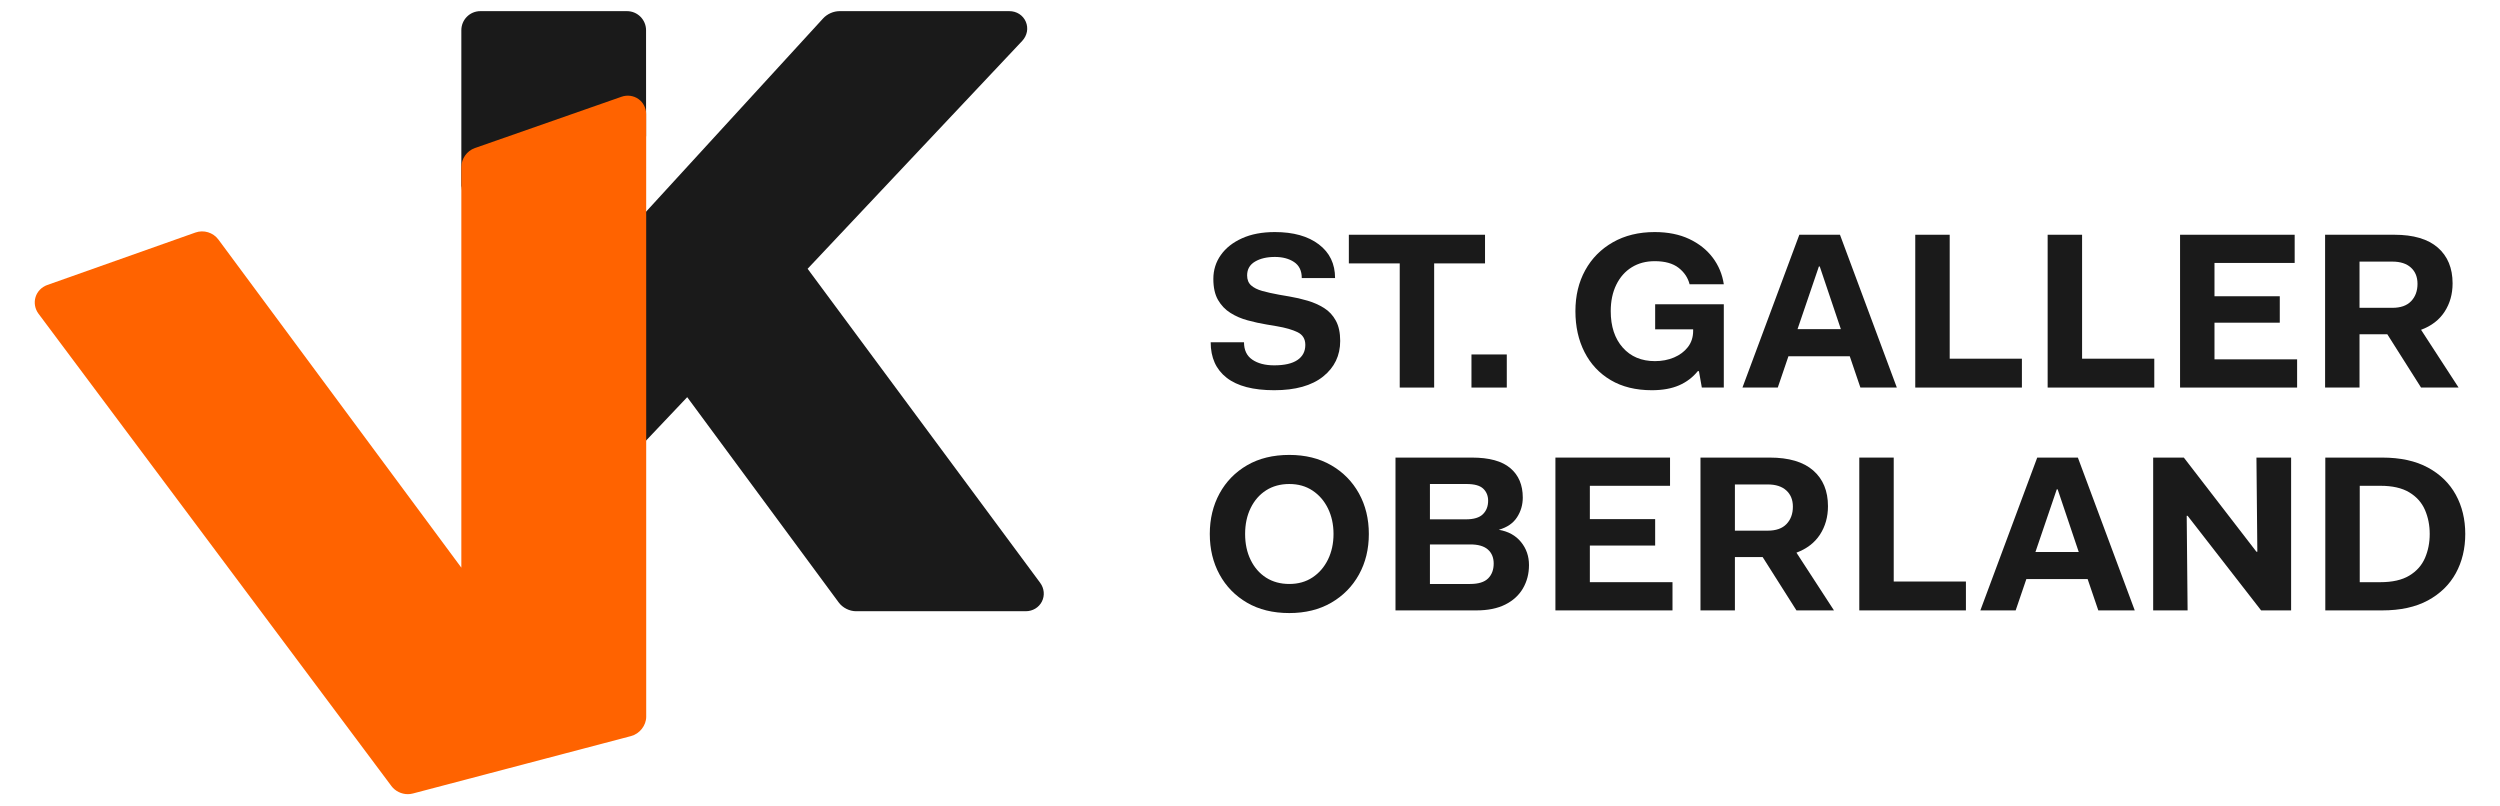
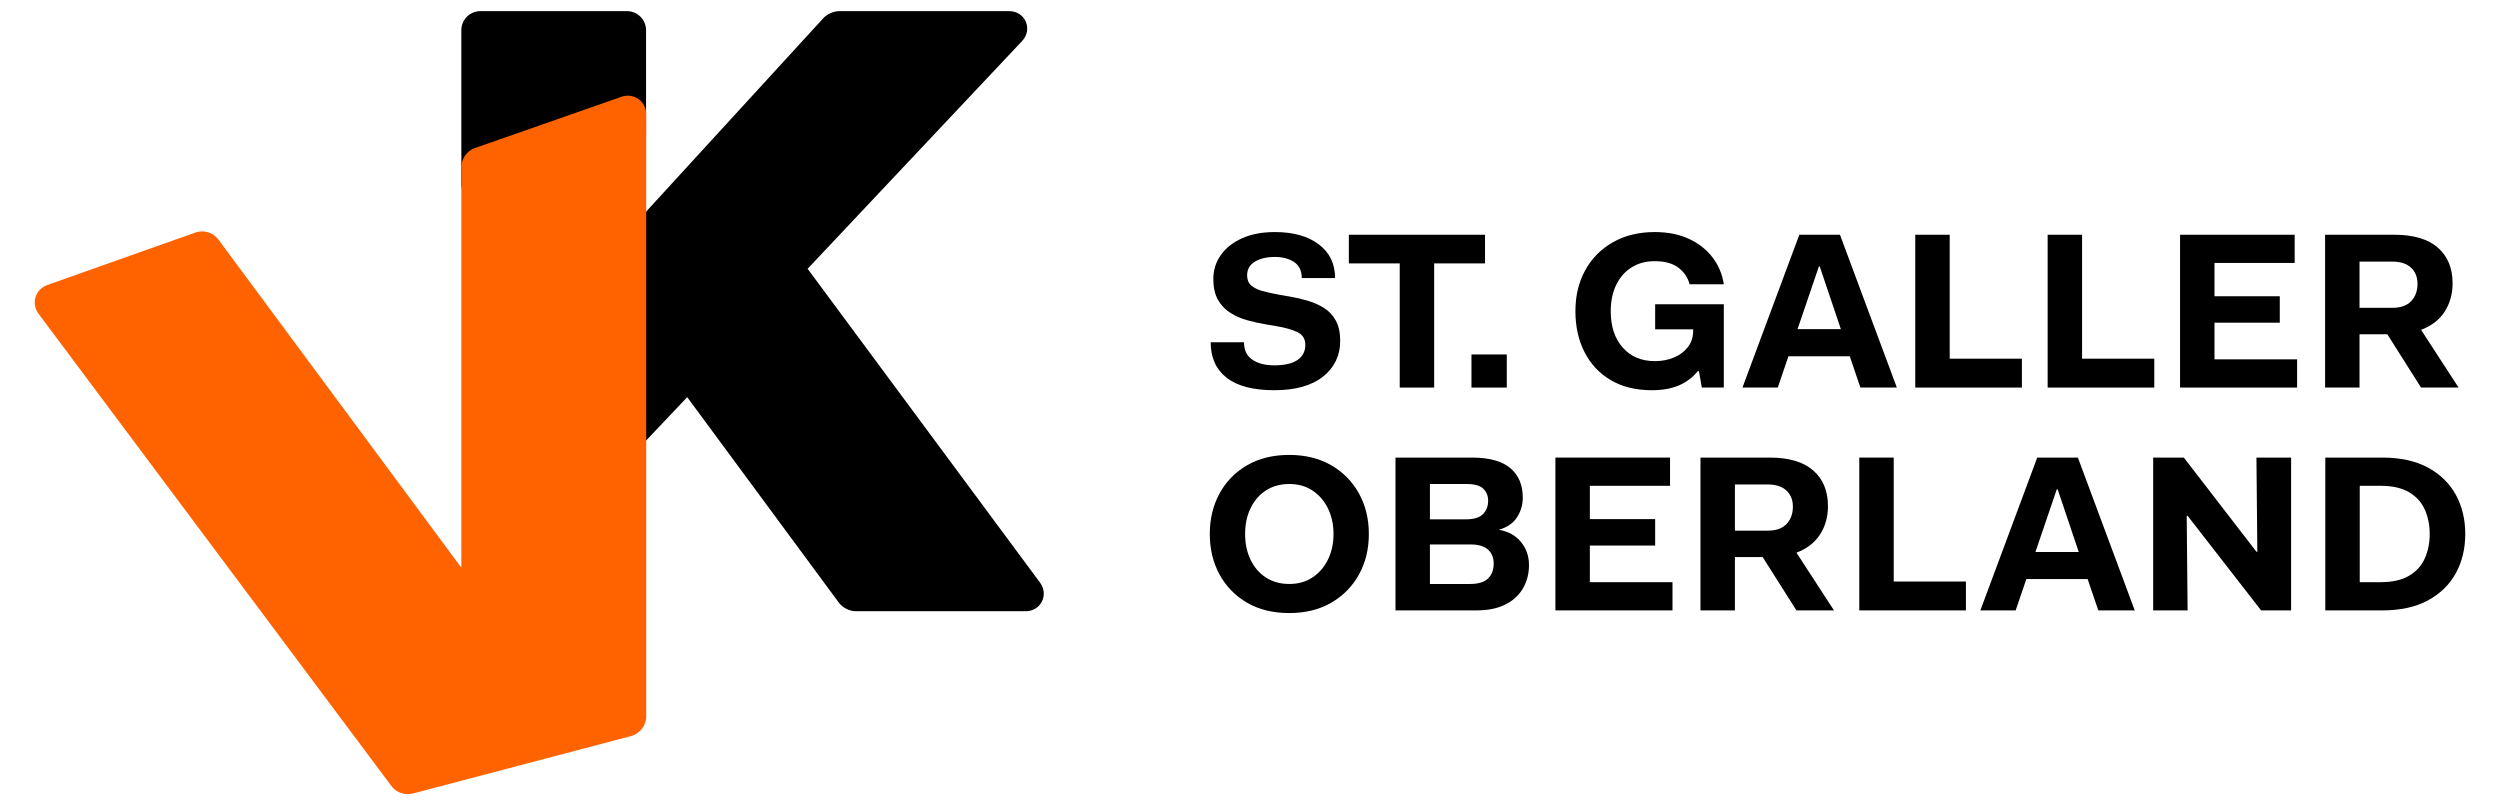
<svg xmlns="http://www.w3.org/2000/svg" width="435.39pt" height="140.26pt" viewBox="-2.00 -2.00 439.39 144.27">
  <defs>
    <clipPath id="clip-0">
      <path clip-rule="nonzero" d="M 0 15 L 110 15 L 110 140.262 L 0 140.262 Z M 0 15 " />
    </clipPath>
    <clipPath id="clip-1">
      <path clip-rule="nonzero" d="M 410 79 L 435.391 79 L 435.391 108 L 410 108 Z M 410 79 " />
    </clipPath>
  </defs>
-   <path fill-rule="nonzero" fill="#1a1a1a" fill-opacity="1" d="M 180.098 102.391 L 138.449 46.148 L 176.883 5.336 C 177.785 4.371 178.035 3.051 177.531 1.887 C 177.027 0.719 175.895 -0.004 174.574 -0.004 L 144.176 -0.004 C 143.094 -0.004 141.969 0.492 141.234 1.289 L 109.531 35.898 L 105.281 40.145 L 105.281 81.367 L 109.535 76.895 L 116.879 69.145 L 144.02 105.922 C 144.723 106.875 145.941 107.492 147.125 107.492 L 177.527 107.492 C 178.77 107.492 179.879 106.824 180.418 105.754 C 180.961 104.68 180.84 103.391 180.098 102.391 " />
-   <path fill-rule="nonzero" fill="#1a1a1a" fill-opacity="1" d="M 76.418 32.141 C 76.418 30.625 77.406 29.215 78.84 28.715 L 105.121 19.52 C 106.148 19.16 107.281 19.316 108.148 19.934 C 108.977 20.52 109.465 21.469 109.512 22.492 L 109.508 3.418 C 109.508 1.531 107.977 -0.004 106.09 -0.004 L 79.824 -0.004 C 77.938 -0.004 76.418 1.531 76.418 3.418 L 76.418 32.141 " />
+   <path fill-rule="nonzero" fill="#000000" fill-opacity="1" d="M 180.098 102.391 L 138.449 46.148 L 176.883 5.336 C 177.785 4.371 178.035 3.051 177.531 1.887 C 177.027 0.719 175.895 -0.004 174.574 -0.004 L 144.176 -0.004 C 143.094 -0.004 141.969 0.492 141.234 1.289 L 109.531 35.898 L 105.281 40.145 L 105.281 81.367 L 109.535 76.895 L 116.879 69.145 L 144.02 105.922 C 144.723 106.875 145.941 107.492 147.125 107.492 L 177.527 107.492 C 178.77 107.492 179.879 106.824 180.418 105.754 C 180.961 104.68 180.84 103.391 180.098 102.391 " />
+   <path fill-rule="nonzero" fill="#000000" fill-opacity="1" d="M 76.418 32.141 C 76.418 30.625 77.406 29.215 78.84 28.715 L 105.121 19.52 C 106.148 19.16 107.281 19.316 108.148 19.934 C 108.977 20.52 109.465 21.469 109.512 22.492 L 109.508 3.418 C 109.508 1.531 107.977 -0.004 106.09 -0.004 L 79.824 -0.004 C 77.938 -0.004 76.418 1.531 76.418 3.418 L 76.418 32.141 " />
  <g clip-path="url(#clip-0)">
    <path fill-rule="nonzero" fill="#ff6300" fill-opacity="1" d="M 108.148 15.742 C 107.281 15.125 106.148 14.969 105.121 15.328 L 78.84 24.523 C 77.406 25.023 76.418 26.434 76.418 27.949 L 76.418 99.688 L 32.895 40.906 C 31.961 39.645 30.273 39.129 28.793 39.652 L 2.23 49.059 C 1.227 49.418 0.441 50.227 0.141 51.23 C -0.164 52.234 0.035 53.34 0.672 54.195 L 63.879 138.789 L 63.879 138.793 C 64.578 139.727 65.691 140.262 66.832 140.262 C 67.137 140.262 67.445 140.223 67.746 140.141 L 106.812 129.859 C 108.363 129.453 109.535 127.957 109.535 126.387 L 109.531 18.465 C 109.531 17.375 109.02 16.359 108.148 15.742 " />
  </g>
-   <path fill-rule="nonzero" fill="#1a1a1a" fill-opacity="1" d="M 210.652 59.309 L 216.621 59.309 C 216.621 60.715 217.117 61.754 218.113 62.43 C 219.109 63.109 220.414 63.445 222.031 63.445 C 223.863 63.445 225.25 63.129 226.191 62.492 C 227.133 61.855 227.605 60.953 227.605 59.785 C 227.605 58.723 227.145 57.969 226.23 57.516 C 225.316 57.066 224.074 56.707 222.512 56.441 L 220.641 56.125 C 219.527 55.938 218.406 55.695 217.277 55.387 C 216.148 55.082 215.121 54.641 214.195 54.055 C 213.266 53.473 212.523 52.695 211.965 51.727 C 211.41 50.758 211.129 49.508 211.129 47.969 C 211.129 46.375 211.574 44.949 212.465 43.691 C 213.352 42.43 214.617 41.43 216.262 40.688 C 217.906 39.941 219.871 39.57 222.152 39.57 C 225.469 39.57 228.094 40.309 230.031 41.781 C 231.969 43.254 232.934 45.262 232.934 47.809 L 226.969 47.809 C 226.969 46.508 226.512 45.555 225.594 44.941 C 224.68 44.332 223.531 44.027 222.152 44.027 C 220.719 44.027 219.531 44.305 218.59 44.863 C 217.648 45.422 217.18 46.242 217.18 47.332 C 217.18 48.102 217.418 48.695 217.895 49.121 C 218.371 49.547 219.035 49.879 219.883 50.117 C 220.734 50.355 221.742 50.582 222.906 50.793 L 224.738 51.109 C 225.852 51.297 226.945 51.547 228.02 51.867 C 229.098 52.184 230.078 52.621 230.969 53.18 C 231.855 53.738 232.559 54.492 233.074 55.449 C 233.594 56.402 233.852 57.609 233.852 59.07 C 233.852 61.695 232.828 63.824 230.785 65.457 C 228.742 67.086 225.824 67.902 222.031 67.902 C 218.266 67.902 215.43 67.16 213.52 65.676 C 211.605 64.188 210.652 62.066 210.652 59.309 " />
-   <path fill-rule="nonzero" fill="#1a1a1a" fill-opacity="1" d="M 235.402 45.184 L 235.402 40.051 L 259.797 40.051 L 259.797 45.184 L 250.684 45.184 L 250.684 67.426 L 244.516 67.426 L 244.516 45.184 L 235.402 45.184 " />
-   <path fill-rule="nonzero" fill="#1a1a1a" fill-opacity="1" d="M 257.367 67.426 L 257.367 61.496 L 263.695 61.496 L 263.695 67.426 L 257.367 67.426 " />
-   <path fill-rule="nonzero" fill="#1a1a1a" fill-opacity="1" d="M 298.633 67.426 L 298.113 64.48 L 297.914 64.48 C 297.012 65.594 295.891 66.445 294.555 67.027 C 293.215 67.609 291.59 67.902 289.68 67.902 C 286.812 67.902 284.359 67.301 282.316 66.094 C 280.273 64.887 278.711 63.215 277.621 61.078 C 276.531 58.945 275.988 56.496 275.988 53.738 C 275.988 50.977 276.574 48.539 277.742 46.414 C 278.906 44.293 280.559 42.621 282.695 41.402 C 284.828 40.184 287.328 39.57 290.195 39.57 C 292.555 39.57 294.613 39.984 296.363 40.805 C 298.113 41.629 299.52 42.742 300.582 44.148 C 301.641 45.555 302.305 47.145 302.57 48.922 L 296.441 48.922 C 296.148 47.754 295.492 46.773 294.473 45.977 C 293.449 45.184 292.023 44.785 290.195 44.785 C 288.629 44.785 287.258 45.148 286.078 45.879 C 284.895 46.609 283.977 47.648 283.312 49 C 282.648 50.355 282.316 51.934 282.316 53.738 C 282.316 56.469 283.031 58.645 284.465 60.262 C 285.898 61.883 287.82 62.691 290.234 62.691 C 291.48 62.691 292.621 62.473 293.656 62.035 C 294.691 61.594 295.52 60.973 296.145 60.164 C 296.766 59.355 297.078 58.391 297.078 57.277 L 297.078 57 L 290.273 57 L 290.273 52.504 L 302.57 52.504 L 302.57 67.426 L 298.633 67.426 " />
-   <path fill-rule="nonzero" fill="#1a1a1a" fill-opacity="1" d="M 315.777 56.961 L 323.539 56.961 L 319.758 45.738 L 319.602 45.738 Z M 305.91 67.426 L 316.098 40.051 L 323.379 40.051 L 333.566 67.426 L 327.039 67.426 L 325.133 61.816 L 314.148 61.816 L 312.238 67.426 L 305.91 67.426 " />
-   <path fill-rule="nonzero" fill="#1a1a1a" fill-opacity="1" d="M 336.867 67.426 L 336.867 40.051 L 343.035 40.051 L 343.035 62.254 L 355.969 62.254 L 355.969 67.426 L 336.867 67.426 " />
-   <path fill-rule="nonzero" fill="#1a1a1a" fill-opacity="1" d="M 360.582 67.426 L 360.582 40.051 L 366.75 40.051 L 366.75 62.254 L 379.684 62.254 L 379.684 67.426 L 360.582 67.426 " />
-   <path fill-rule="nonzero" fill="#1a1a1a" fill-opacity="1" d="M 384.301 67.426 L 384.301 40.051 L 404.832 40.051 L 404.832 45.102 L 390.469 45.102 L 390.469 51.07 L 402.164 51.07 L 402.164 55.805 L 390.469 55.805 L 390.469 62.371 L 405.27 62.371 L 405.27 67.426 L 384.301 67.426 " />
-   <path fill-rule="nonzero" fill="#1a1a1a" fill-opacity="1" d="M 422.34 44.863 L 416.449 44.863 L 416.449 53.141 L 422.34 53.141 C 423.824 53.141 424.945 52.742 425.699 51.945 C 426.457 51.152 426.836 50.117 426.836 48.844 C 426.836 47.621 426.445 46.652 425.66 45.938 C 424.879 45.223 423.77 44.863 422.34 44.863 Z M 410.281 67.426 L 410.281 40.051 L 422.695 40.051 C 426.117 40.051 428.711 40.82 430.477 42.355 C 432.238 43.895 433.121 46.031 433.121 48.762 C 433.121 50.672 432.645 52.363 431.691 53.836 C 430.734 55.309 429.328 56.391 427.473 57.078 L 434.195 67.426 L 427.473 67.426 L 421.426 57.875 L 416.449 57.875 L 416.449 67.426 L 410.281 67.426 " />
-   <path fill-rule="nonzero" fill="#1a1a1a" fill-opacity="1" d="M 216.82 93.656 C 216.82 95.406 217.152 96.961 217.816 98.312 C 218.477 99.664 219.398 100.719 220.578 101.477 C 221.762 102.23 223.148 102.609 224.738 102.609 C 226.332 102.609 227.719 102.219 228.898 101.434 C 230.078 100.652 231 99.586 231.664 98.23 C 232.324 96.879 232.656 95.355 232.656 93.656 C 232.656 91.961 232.324 90.434 231.664 89.082 C 231 87.727 230.078 86.66 228.898 85.879 C 227.719 85.094 226.332 84.703 224.738 84.703 C 223.148 84.703 221.762 85.082 220.578 85.836 C 219.398 86.594 218.477 87.648 217.816 89 C 217.152 90.355 216.82 91.906 216.82 93.656 Z M 210.492 93.656 C 210.492 90.949 211.078 88.531 212.242 86.395 C 213.41 84.258 215.055 82.574 217.18 81.34 C 219.301 80.109 221.82 79.492 224.738 79.492 C 227.605 79.492 230.105 80.109 232.238 81.34 C 234.375 82.574 236.031 84.258 237.215 86.395 C 238.395 88.531 238.984 90.949 238.984 93.656 C 238.984 96.363 238.395 98.785 237.215 100.918 C 236.031 103.055 234.375 104.738 232.238 105.973 C 230.105 107.203 227.605 107.82 224.738 107.82 C 221.82 107.82 219.301 107.203 217.18 105.973 C 215.055 104.738 213.41 103.055 212.242 100.918 C 211.078 98.785 210.492 96.363 210.492 93.656 " />
-   <path fill-rule="nonzero" fill="#1a1a1a" fill-opacity="1" d="M 257.168 95.527 L 249.926 95.527 L 249.926 102.609 L 257.129 102.609 C 258.613 102.609 259.688 102.277 260.352 101.613 C 261.016 100.953 261.348 100.062 261.348 98.949 C 261.348 97.887 261 97.051 260.312 96.441 C 259.621 95.832 258.574 95.527 257.168 95.527 Z M 256.492 84.703 L 249.926 84.703 L 249.926 91.031 L 256.371 91.031 C 257.777 91.031 258.793 90.727 259.414 90.113 C 260.039 89.504 260.352 88.695 260.352 87.688 C 260.352 86.812 260.059 86.098 259.477 85.539 C 258.891 84.98 257.898 84.703 256.492 84.703 Z M 243.758 107.344 L 243.758 79.969 L 257.445 79.969 C 260.551 79.969 262.844 80.598 264.328 81.859 C 265.816 83.117 266.559 84.875 266.559 87.129 C 266.559 88.43 266.215 89.613 265.523 90.672 C 264.836 91.734 263.746 92.477 262.262 92.902 C 263.961 93.191 265.285 93.922 266.238 95.09 C 267.195 96.258 267.672 97.637 267.672 99.227 C 267.672 100.766 267.312 102.152 266.598 103.387 C 265.883 104.617 264.828 105.59 263.434 106.289 C 262.043 106.992 260.312 107.344 258.242 107.344 L 243.758 107.344 " />
-   <path fill-rule="nonzero" fill="#1a1a1a" fill-opacity="1" d="M 272.406 107.344 L 272.406 79.969 L 292.938 79.969 L 292.938 85.023 L 278.574 85.023 L 278.574 90.992 L 290.273 90.992 L 290.273 95.727 L 278.574 95.727 L 278.574 102.289 L 293.379 102.289 L 293.379 107.344 L 272.406 107.344 " />
-   <path fill-rule="nonzero" fill="#1a1a1a" fill-opacity="1" d="M 310.445 84.781 L 304.559 84.781 L 304.559 93.059 L 310.445 93.059 C 311.934 93.059 313.055 92.66 313.809 91.867 C 314.566 91.07 314.945 90.035 314.945 88.762 C 314.945 87.543 314.555 86.574 313.77 85.859 C 312.988 85.141 311.879 84.781 310.445 84.781 Z M 298.391 107.344 L 298.391 79.969 L 310.805 79.969 C 314.227 79.969 316.82 80.738 318.586 82.277 C 320.348 83.816 321.23 85.949 321.23 88.684 C 321.23 90.594 320.754 92.285 319.801 93.758 C 318.844 95.227 317.438 96.309 315.582 97 L 322.305 107.344 L 315.582 107.344 L 309.531 97.793 L 304.559 97.793 L 304.559 107.344 L 298.391 107.344 " />
-   <path fill-rule="nonzero" fill="#1a1a1a" fill-opacity="1" d="M 326.84 107.344 L 326.84 79.969 L 333.008 79.969 L 333.008 102.172 L 345.941 102.172 L 345.941 107.344 L 326.84 107.344 " />
-   <path fill-rule="nonzero" fill="#1a1a1a" fill-opacity="1" d="M 358.395 96.879 L 366.152 96.879 L 362.375 85.66 L 362.215 85.66 Z M 348.527 107.344 L 358.715 79.969 L 365.996 79.969 L 376.184 107.344 L 369.656 107.344 L 367.746 101.734 L 356.766 101.734 L 354.852 107.344 L 348.527 107.344 " />
-   <path fill-rule="nonzero" fill="#1a1a1a" fill-opacity="1" d="M 379.484 107.344 L 379.484 79.969 L 384.977 79.969 L 397.984 96.84 L 398.145 96.84 L 397.984 79.969 L 404.195 79.969 L 404.195 107.344 L 398.82 107.344 L 385.652 90.395 L 385.492 90.395 L 385.652 107.344 L 379.484 107.344 " />
+   <path fill-rule="nonzero" fill="#000000" fill-opacity="1" d="M 210.652 59.309 L 216.621 59.309 C 216.621 60.715 217.117 61.754 218.113 62.43 C 219.109 63.109 220.414 63.445 222.031 63.445 C 223.863 63.445 225.25 63.129 226.191 62.492 C 227.133 61.855 227.605 60.953 227.605 59.785 C 227.605 58.723 227.145 57.969 226.23 57.516 C 225.316 57.066 224.074 56.707 222.512 56.441 L 220.641 56.125 C 219.527 55.938 218.406 55.695 217.277 55.387 C 216.148 55.082 215.121 54.641 214.195 54.055 C 213.266 53.473 212.523 52.695 211.965 51.727 C 211.41 50.758 211.129 49.508 211.129 47.969 C 211.129 46.375 211.574 44.949 212.465 43.691 C 213.352 42.43 214.617 41.43 216.262 40.688 C 217.906 39.941 219.871 39.57 222.152 39.57 C 225.469 39.57 228.094 40.309 230.031 41.781 C 231.969 43.254 232.934 45.262 232.934 47.809 L 226.969 47.809 C 226.969 46.508 226.512 45.555 225.594 44.941 C 224.68 44.332 223.531 44.027 222.152 44.027 C 220.719 44.027 219.531 44.305 218.59 44.863 C 217.648 45.422 217.18 46.242 217.18 47.332 C 217.18 48.102 217.418 48.695 217.895 49.121 C 218.371 49.547 219.035 49.879 219.883 50.117 C 220.734 50.355 221.742 50.582 222.906 50.793 L 224.738 51.109 C 225.852 51.297 226.945 51.547 228.02 51.867 C 229.098 52.184 230.078 52.621 230.969 53.18 C 231.855 53.738 232.559 54.492 233.074 55.449 C 233.594 56.402 233.852 57.609 233.852 59.07 C 233.852 61.695 232.828 63.824 230.785 65.457 C 228.742 67.086 225.824 67.902 222.031 67.902 C 218.266 67.902 215.43 67.16 213.52 65.676 C 211.605 64.188 210.652 62.066 210.652 59.309 " />
+   <path fill-rule="nonzero" fill="#000000" fill-opacity="1" d="M 235.402 45.184 L 235.402 40.051 L 259.797 40.051 L 259.797 45.184 L 250.684 45.184 L 250.684 67.426 L 244.516 67.426 L 244.516 45.184 L 235.402 45.184 " />
+   <path fill-rule="nonzero" fill="#000000" fill-opacity="1" d="M 257.367 67.426 L 257.367 61.496 L 263.695 61.496 L 263.695 67.426 L 257.367 67.426 " />
+   <path fill-rule="nonzero" fill="#000000" fill-opacity="1" d="M 298.633 67.426 L 298.113 64.48 L 297.914 64.48 C 297.012 65.594 295.891 66.445 294.555 67.027 C 293.215 67.609 291.59 67.902 289.68 67.902 C 286.812 67.902 284.359 67.301 282.316 66.094 C 280.273 64.887 278.711 63.215 277.621 61.078 C 276.531 58.945 275.988 56.496 275.988 53.738 C 275.988 50.977 276.574 48.539 277.742 46.414 C 278.906 44.293 280.559 42.621 282.695 41.402 C 284.828 40.184 287.328 39.57 290.195 39.57 C 292.555 39.57 294.613 39.984 296.363 40.805 C 298.113 41.629 299.52 42.742 300.582 44.148 C 301.641 45.555 302.305 47.145 302.57 48.922 L 296.441 48.922 C 296.148 47.754 295.492 46.773 294.473 45.977 C 293.449 45.184 292.023 44.785 290.195 44.785 C 288.629 44.785 287.258 45.148 286.078 45.879 C 284.895 46.609 283.977 47.648 283.312 49 C 282.648 50.355 282.316 51.934 282.316 53.738 C 282.316 56.469 283.031 58.645 284.465 60.262 C 285.898 61.883 287.82 62.691 290.234 62.691 C 291.48 62.691 292.621 62.473 293.656 62.035 C 294.691 61.594 295.52 60.973 296.145 60.164 C 296.766 59.355 297.078 58.391 297.078 57.277 L 297.078 57 L 290.273 57 L 290.273 52.504 L 302.57 52.504 L 302.57 67.426 L 298.633 67.426 " />
+   <path fill-rule="nonzero" fill="#000000" fill-opacity="1" d="M 315.777 56.961 L 323.539 56.961 L 319.758 45.738 L 319.602 45.738 Z M 305.91 67.426 L 316.098 40.051 L 323.379 40.051 L 333.566 67.426 L 327.039 67.426 L 325.133 61.816 L 314.148 61.816 L 312.238 67.426 L 305.91 67.426 " />
+   <path fill-rule="nonzero" fill="#000000" fill-opacity="1" d="M 336.867 67.426 L 336.867 40.051 L 343.035 40.051 L 343.035 62.254 L 355.969 62.254 L 355.969 67.426 L 336.867 67.426 " />
+   <path fill-rule="nonzero" fill="#000000" fill-opacity="1" d="M 360.582 67.426 L 360.582 40.051 L 366.75 40.051 L 366.75 62.254 L 379.684 62.254 L 379.684 67.426 L 360.582 67.426 " />
+   <path fill-rule="nonzero" fill="#000000" fill-opacity="1" d="M 384.301 67.426 L 384.301 40.051 L 404.832 40.051 L 404.832 45.102 L 390.469 45.102 L 390.469 51.07 L 402.164 51.07 L 402.164 55.805 L 390.469 55.805 L 390.469 62.371 L 405.27 62.371 L 405.27 67.426 L 384.301 67.426 " />
+   <path fill-rule="nonzero" fill="#000000" fill-opacity="1" d="M 422.34 44.863 L 416.449 44.863 L 416.449 53.141 L 422.34 53.141 C 423.824 53.141 424.945 52.742 425.699 51.945 C 426.457 51.152 426.836 50.117 426.836 48.844 C 426.836 47.621 426.445 46.652 425.66 45.938 C 424.879 45.223 423.77 44.863 422.34 44.863 Z M 410.281 67.426 L 410.281 40.051 L 422.695 40.051 C 426.117 40.051 428.711 40.82 430.477 42.355 C 432.238 43.895 433.121 46.031 433.121 48.762 C 433.121 50.672 432.645 52.363 431.691 53.836 C 430.734 55.309 429.328 56.391 427.473 57.078 L 434.195 67.426 L 427.473 67.426 L 421.426 57.875 L 416.449 57.875 L 416.449 67.426 L 410.281 67.426 " />
+   <path fill-rule="nonzero" fill="#000000" fill-opacity="1" d="M 216.82 93.656 C 216.82 95.406 217.152 96.961 217.816 98.312 C 218.477 99.664 219.398 100.719 220.578 101.477 C 221.762 102.23 223.148 102.609 224.738 102.609 C 226.332 102.609 227.719 102.219 228.898 101.434 C 230.078 100.652 231 99.586 231.664 98.23 C 232.324 96.879 232.656 95.355 232.656 93.656 C 232.656 91.961 232.324 90.434 231.664 89.082 C 231 87.727 230.078 86.66 228.898 85.879 C 227.719 85.094 226.332 84.703 224.738 84.703 C 223.148 84.703 221.762 85.082 220.578 85.836 C 219.398 86.594 218.477 87.648 217.816 89 C 217.152 90.355 216.82 91.906 216.82 93.656 Z M 210.492 93.656 C 210.492 90.949 211.078 88.531 212.242 86.395 C 213.41 84.258 215.055 82.574 217.18 81.34 C 219.301 80.109 221.82 79.492 224.738 79.492 C 227.605 79.492 230.105 80.109 232.238 81.34 C 234.375 82.574 236.031 84.258 237.215 86.395 C 238.395 88.531 238.984 90.949 238.984 93.656 C 238.984 96.363 238.395 98.785 237.215 100.918 C 236.031 103.055 234.375 104.738 232.238 105.973 C 230.105 107.203 227.605 107.82 224.738 107.82 C 221.82 107.82 219.301 107.203 217.18 105.973 C 215.055 104.738 213.41 103.055 212.242 100.918 C 211.078 98.785 210.492 96.363 210.492 93.656 " />
+   <path fill-rule="nonzero" fill="#000000" fill-opacity="1" d="M 257.168 95.527 L 249.926 95.527 L 249.926 102.609 L 257.129 102.609 C 258.613 102.609 259.688 102.277 260.352 101.613 C 261.016 100.953 261.348 100.062 261.348 98.949 C 261.348 97.887 261 97.051 260.312 96.441 C 259.621 95.832 258.574 95.527 257.168 95.527 Z M 256.492 84.703 L 249.926 84.703 L 249.926 91.031 L 256.371 91.031 C 257.777 91.031 258.793 90.727 259.414 90.113 C 260.039 89.504 260.352 88.695 260.352 87.688 C 260.352 86.812 260.059 86.098 259.477 85.539 C 258.891 84.98 257.898 84.703 256.492 84.703 Z M 243.758 107.344 L 243.758 79.969 L 257.445 79.969 C 260.551 79.969 262.844 80.598 264.328 81.859 C 265.816 83.117 266.559 84.875 266.559 87.129 C 266.559 88.43 266.215 89.613 265.523 90.672 C 264.836 91.734 263.746 92.477 262.262 92.902 C 263.961 93.191 265.285 93.922 266.238 95.09 C 267.195 96.258 267.672 97.637 267.672 99.227 C 267.672 100.766 267.312 102.152 266.598 103.387 C 265.883 104.617 264.828 105.59 263.434 106.289 C 262.043 106.992 260.312 107.344 258.242 107.344 L 243.758 107.344 " />
+   <path fill-rule="nonzero" fill="#000000" fill-opacity="1" d="M 272.406 107.344 L 272.406 79.969 L 292.938 79.969 L 292.938 85.023 L 278.574 85.023 L 278.574 90.992 L 290.273 90.992 L 290.273 95.727 L 278.574 95.727 L 278.574 102.289 L 293.379 102.289 L 293.379 107.344 L 272.406 107.344 " />
+   <path fill-rule="nonzero" fill="#000000" fill-opacity="1" d="M 310.445 84.781 L 304.559 84.781 L 304.559 93.059 L 310.445 93.059 C 311.934 93.059 313.055 92.66 313.809 91.867 C 314.566 91.07 314.945 90.035 314.945 88.762 C 314.945 87.543 314.555 86.574 313.77 85.859 C 312.988 85.141 311.879 84.781 310.445 84.781 Z M 298.391 107.344 L 298.391 79.969 L 310.805 79.969 C 314.227 79.969 316.82 80.738 318.586 82.277 C 320.348 83.816 321.23 85.949 321.23 88.684 C 321.23 90.594 320.754 92.285 319.801 93.758 C 318.844 95.227 317.438 96.309 315.582 97 L 322.305 107.344 L 315.582 107.344 L 309.531 97.793 L 304.559 97.793 L 304.559 107.344 L 298.391 107.344 " />
+   <path fill-rule="nonzero" fill="#000000" fill-opacity="1" d="M 326.84 107.344 L 326.84 79.969 L 333.008 79.969 L 333.008 102.172 L 345.941 102.172 L 345.941 107.344 L 326.84 107.344 " />
+   <path fill-rule="nonzero" fill="#000000" fill-opacity="1" d="M 358.395 96.879 L 366.152 96.879 L 362.375 85.66 L 362.215 85.66 Z M 348.527 107.344 L 358.715 79.969 L 365.996 79.969 L 376.184 107.344 L 369.656 107.344 L 367.746 101.734 L 356.766 101.734 L 354.852 107.344 L 348.527 107.344 " />
+   <path fill-rule="nonzero" fill="#000000" fill-opacity="1" d="M 379.484 107.344 L 379.484 79.969 L 384.977 79.969 L 397.984 96.84 L 398.145 96.84 L 397.984 79.969 L 404.195 79.969 L 404.195 107.344 L 398.82 107.344 L 385.652 90.395 L 385.492 90.395 L 385.652 107.344 L 379.484 107.344 " />
  <g clip-path="url(#clip-1)">
-     <path fill-rule="nonzero" fill="#1a1a1a" fill-opacity="1" d="M 420.188 85.023 L 416.488 85.023 L 416.488 102.289 L 420.188 102.289 C 422.34 102.289 424.062 101.898 425.359 101.117 C 426.66 100.336 427.598 99.285 428.168 97.973 C 428.738 96.66 429.023 95.223 429.023 93.656 C 429.023 92.09 428.738 90.652 428.168 89.34 C 427.598 88.027 426.66 86.977 425.359 86.195 C 424.062 85.414 422.34 85.023 420.188 85.023 Z M 410.32 107.344 L 410.32 79.969 L 420.508 79.969 C 423.77 79.969 426.504 80.566 428.703 81.758 C 430.906 82.953 432.57 84.578 433.699 86.633 C 434.824 88.688 435.391 91.031 435.391 93.656 C 435.391 96.281 434.824 98.625 433.699 100.68 C 432.57 102.734 430.906 104.359 428.703 105.555 C 426.504 106.746 423.77 107.344 420.508 107.344 L 410.32 107.344 " />
+     <path fill-rule="nonzero" fill="#000000" fill-opacity="1" d="M 420.188 85.023 L 416.488 85.023 L 416.488 102.289 L 420.188 102.289 C 422.34 102.289 424.062 101.898 425.359 101.117 C 426.66 100.336 427.598 99.285 428.168 97.973 C 428.738 96.66 429.023 95.223 429.023 93.656 C 429.023 92.09 428.738 90.652 428.168 89.34 C 427.598 88.027 426.66 86.977 425.359 86.195 C 424.062 85.414 422.34 85.023 420.188 85.023 Z M 410.32 107.344 L 410.32 79.969 L 420.508 79.969 C 423.77 79.969 426.504 80.566 428.703 81.758 C 430.906 82.953 432.57 84.578 433.699 86.633 C 434.824 88.688 435.391 91.031 435.391 93.656 C 435.391 96.281 434.824 98.625 433.699 100.68 C 432.57 102.734 430.906 104.359 428.703 105.555 C 426.504 106.746 423.77 107.344 420.508 107.344 L 410.32 107.344 " />
  </g>
</svg>
